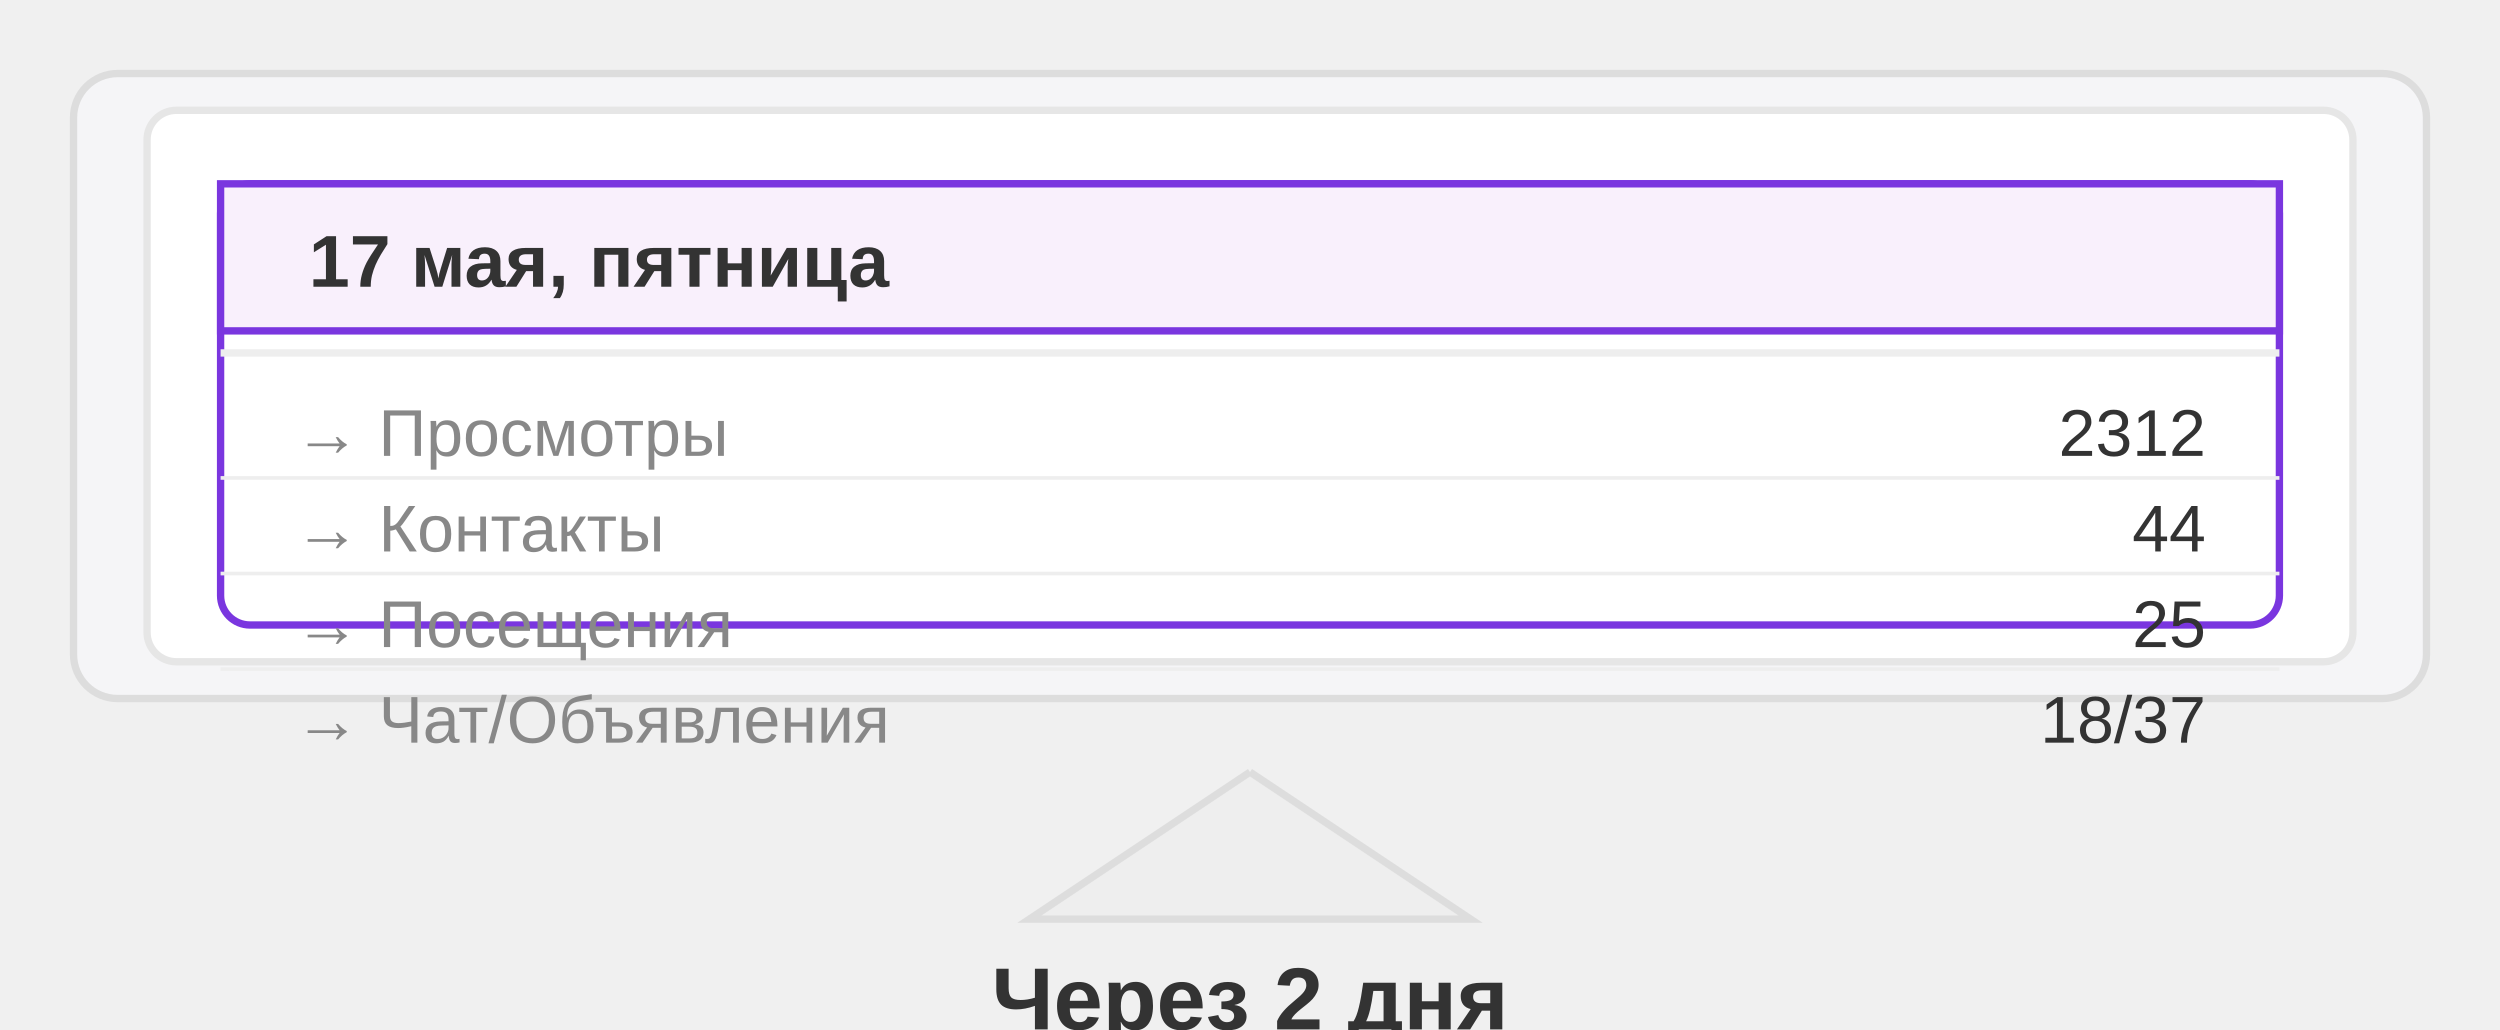
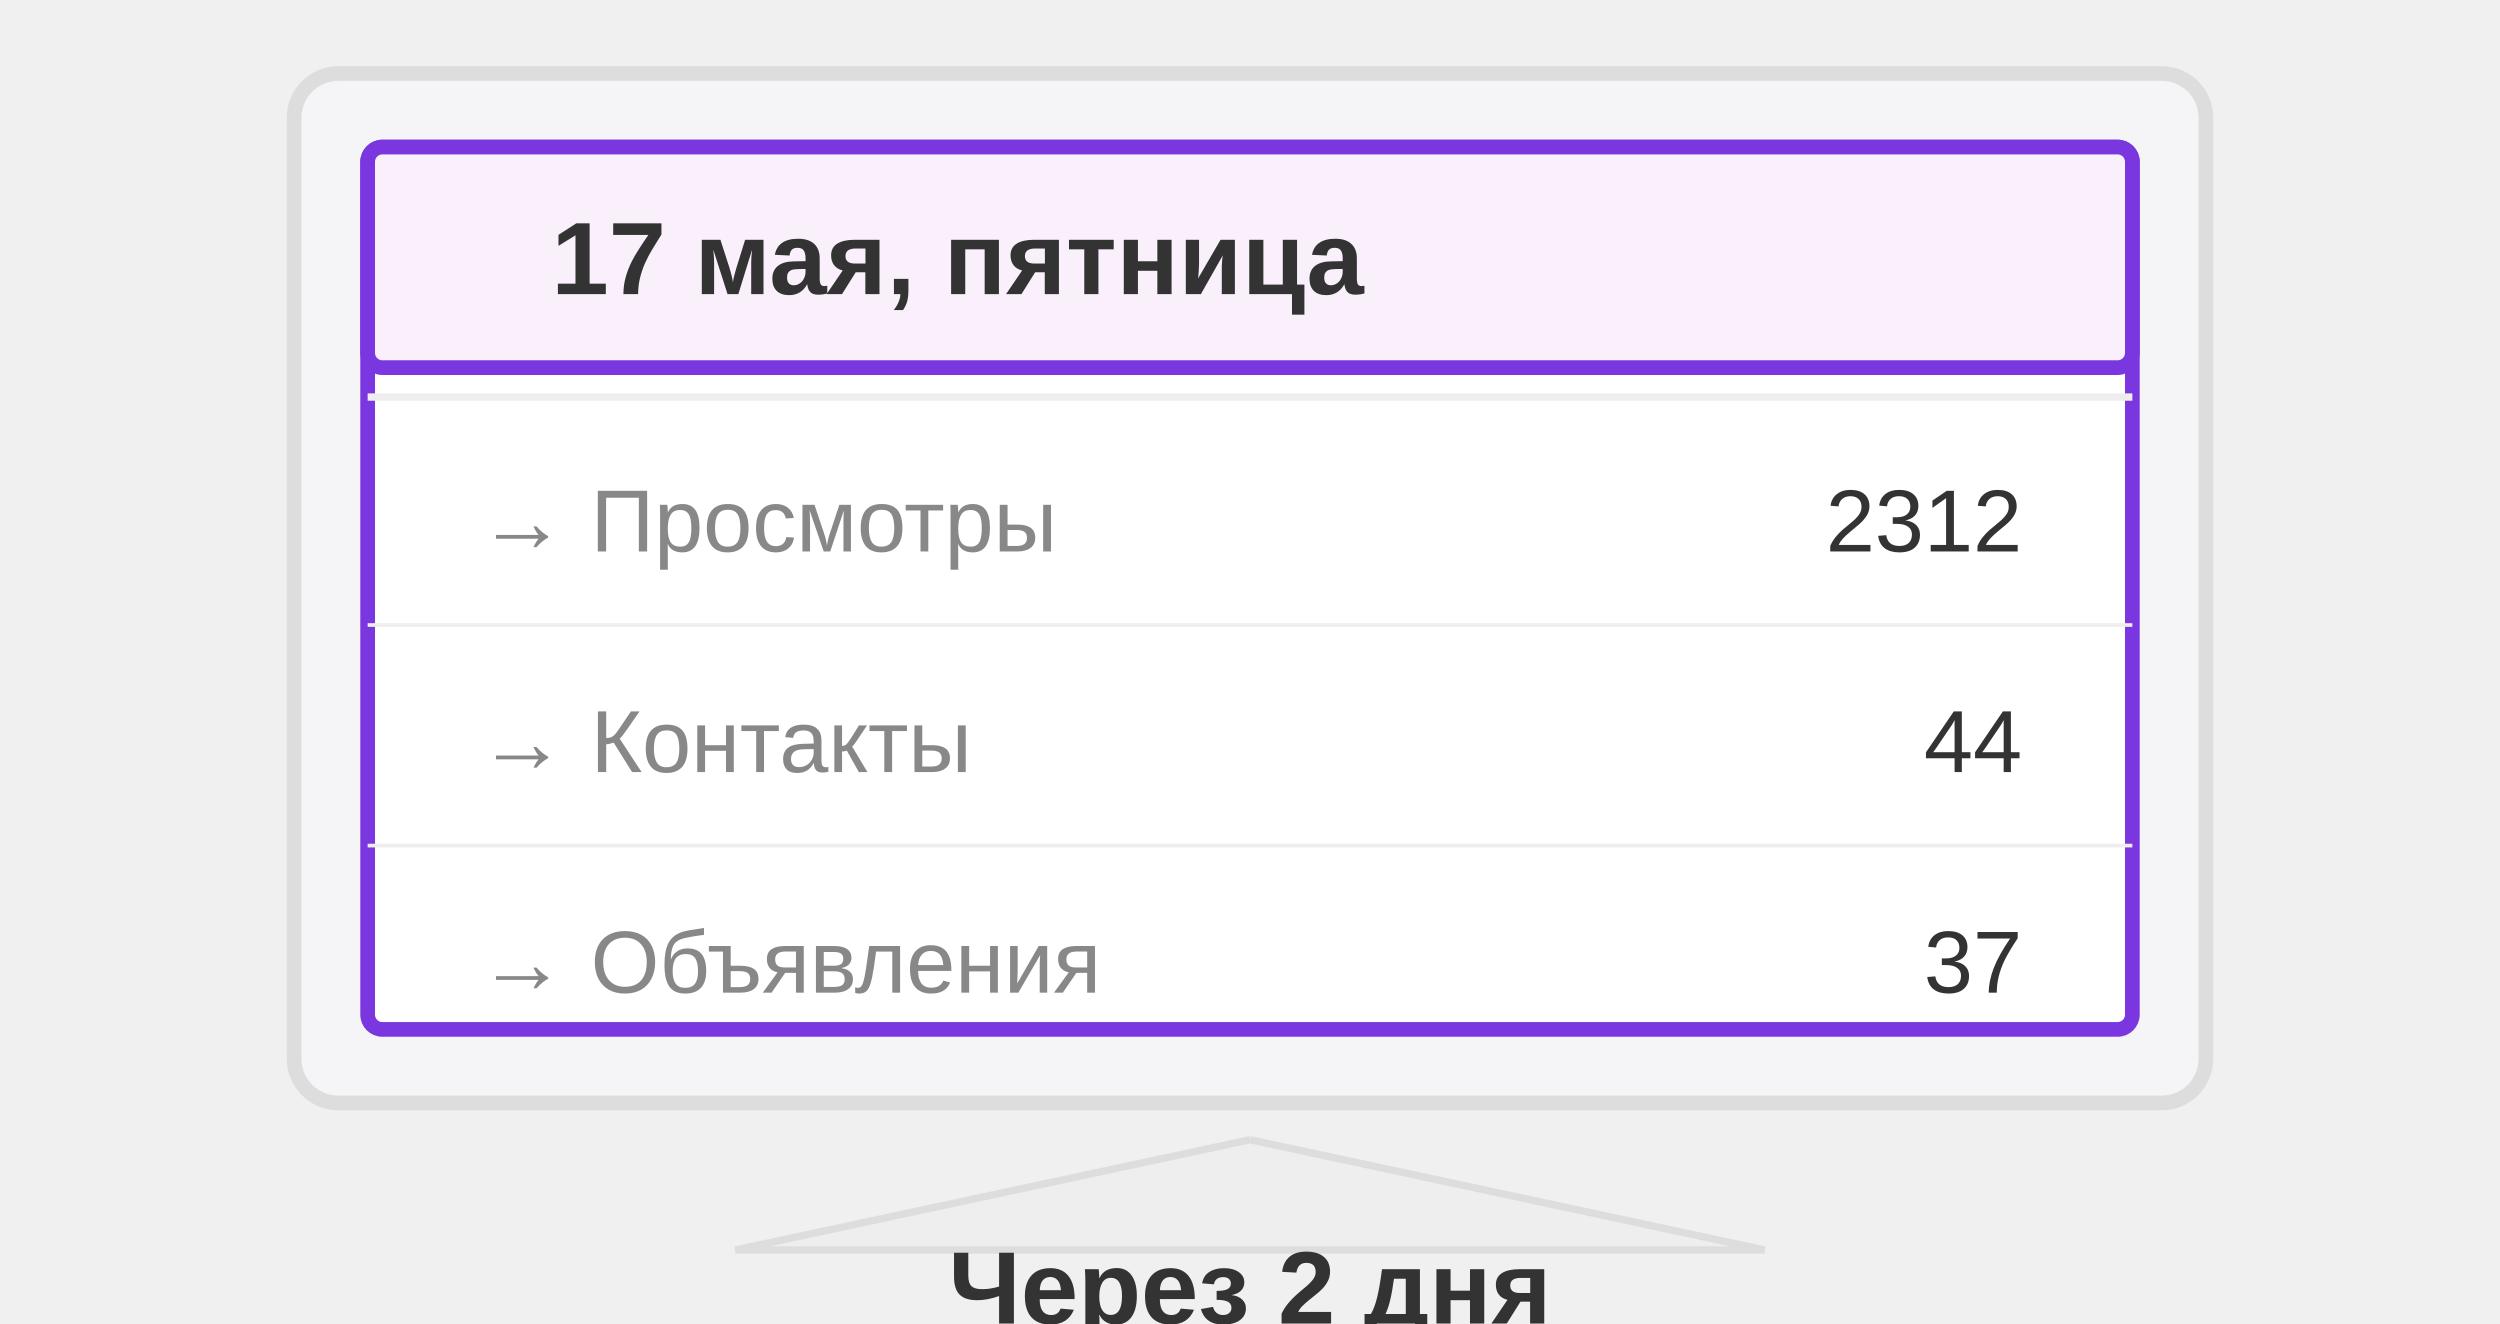
- <svg xmlns="http://www.w3.org/2000/svg" width="340" height="140" viewBox="0 0 340 140" fill="none">
-   <rect x="10" y="10" width="320" height="85" rx="6" fill="#F5F5F7" stroke="#DDDDDD" />
-   <rect x="20" y="15" width="300" height="75" rx="4" fill="white" stroke="#E6E6E6" />
-   <rect x="30" y="25" width="280" height="60" rx="4" fill="white" stroke="#7A36DF" />
-   <rect x="30" y="25" width="280" height="20" rx="4 4 0 0" fill="#F9F0FC" stroke="#7A36DF" />
-   <text x="42" y="39" font-family="Arial, sans-serif" font-size="10" font-weight="bold" fill="#333333">17 мая, пятница</text>
-   <line x1="30" y1="48" x2="310" y2="48" stroke="#EEEEEE" stroke-width="1" />
-   <text x="40" y="62" font-family="Arial, sans-serif" font-size="9" fill="#888888">→ Просмотры</text>
-   <text x="300" y="62" font-family="Arial, sans-serif" font-size="9" fill="#333333" text-anchor="end">2312</text>
-   <line x1="30" y1="65" x2="310" y2="65" stroke="#EEEEEE" stroke-width="0.5" />
-   <text x="40" y="75" font-family="Arial, sans-serif" font-size="9" fill="#888888">→ Контакты</text>
-   <text x="300" y="75" font-family="Arial, sans-serif" font-size="9" fill="#333333" text-anchor="end">44</text>
-   <line x1="30" y1="78" x2="310" y2="78" stroke="#EEEEEE" stroke-width="0.5" />
-   <text x="40" y="88" font-family="Arial, sans-serif" font-size="9" fill="#888888">→ Посещения</text>
-   <text x="300" y="88" font-family="Arial, sans-serif" font-size="9" fill="#333333" text-anchor="end">25</text>
-   <line x1="30" y1="91" x2="310" y2="91" stroke="#EEEEEE" stroke-width="0.5" />
-   <text x="40" y="101" font-family="Arial, sans-serif" font-size="9" fill="#888888">→ Чат/Объявления</text>
-   <text x="300" y="101" font-family="Arial, sans-serif" font-size="9" fill="#333333" text-anchor="end">18/37</text>
-   <path d="M170 105 L140 125 L200 125 L170 105" fill="#EEEEEE" stroke="#DDDDDD" />
-   <text x="170" y="140" font-family="Arial, sans-serif" font-size="12" font-weight="bold" fill="#333333" text-anchor="middle">Через 2 дня</text>
+ <svg xmlns="http://www.w3.org/2000/svg" width="340" height="180" viewBox="0 0 340 180" fill="none">
+   <rect x="40" y="10" width="260" height="140" rx="6" fill="#F5F5F7" stroke="#DDDDDD" stroke-width="2" />
+   <rect x="50" y="20" width="240" height="120" rx="2" fill="white" stroke="#7A36DF" stroke-width="2" />
+   <rect x="50" y="20" width="240" height="30" rx="2" fill="#F9F0FC" stroke="#7A36DF" stroke-width="2" />
+   <text x="75" y="40" font-family="Arial, sans-serif" font-size="14" font-weight="bold" fill="#333333">17 мая, пятница</text>
+   <line x1="50" y1="54" x2="290" y2="54" stroke="#EEEEEE" stroke-width="1" />
+   <text x="65" y="75" font-family="Arial, sans-serif" font-size="12" fill="#888888">→ Просмотры</text>
+   <text x="275" y="75" font-family="Arial, sans-serif" font-size="12" fill="#333333" text-anchor="end">2312</text>
+   <line x1="50" y1="85" x2="290" y2="85" stroke="#EEEEEE" stroke-width="0.5" />
+   <text x="65" y="105" font-family="Arial, sans-serif" font-size="12" fill="#888888">→ Контакты</text>
+   <text x="275" y="105" font-family="Arial, sans-serif" font-size="12" fill="#333333" text-anchor="end">44</text>
+   <line x1="50" y1="115" x2="290" y2="115" stroke="#EEEEEE" stroke-width="0.5" />
+   <text x="65" y="135" font-family="Arial, sans-serif" font-size="12" fill="#888888">→ Объявления</text>
+   <text x="275" y="135" font-family="Arial, sans-serif" font-size="12" fill="#333333" text-anchor="end">37</text>
+   <path d="M170 155 L100 170 L240 170 L170 155" fill="#EEEEEE" stroke="#DDDDDD" stroke-width="1" />
+   <text x="170" y="180" font-family="Arial, sans-serif" font-size="14" font-weight="bold" fill="#333333" text-anchor="middle">Через 2 дня</text>
</svg>
